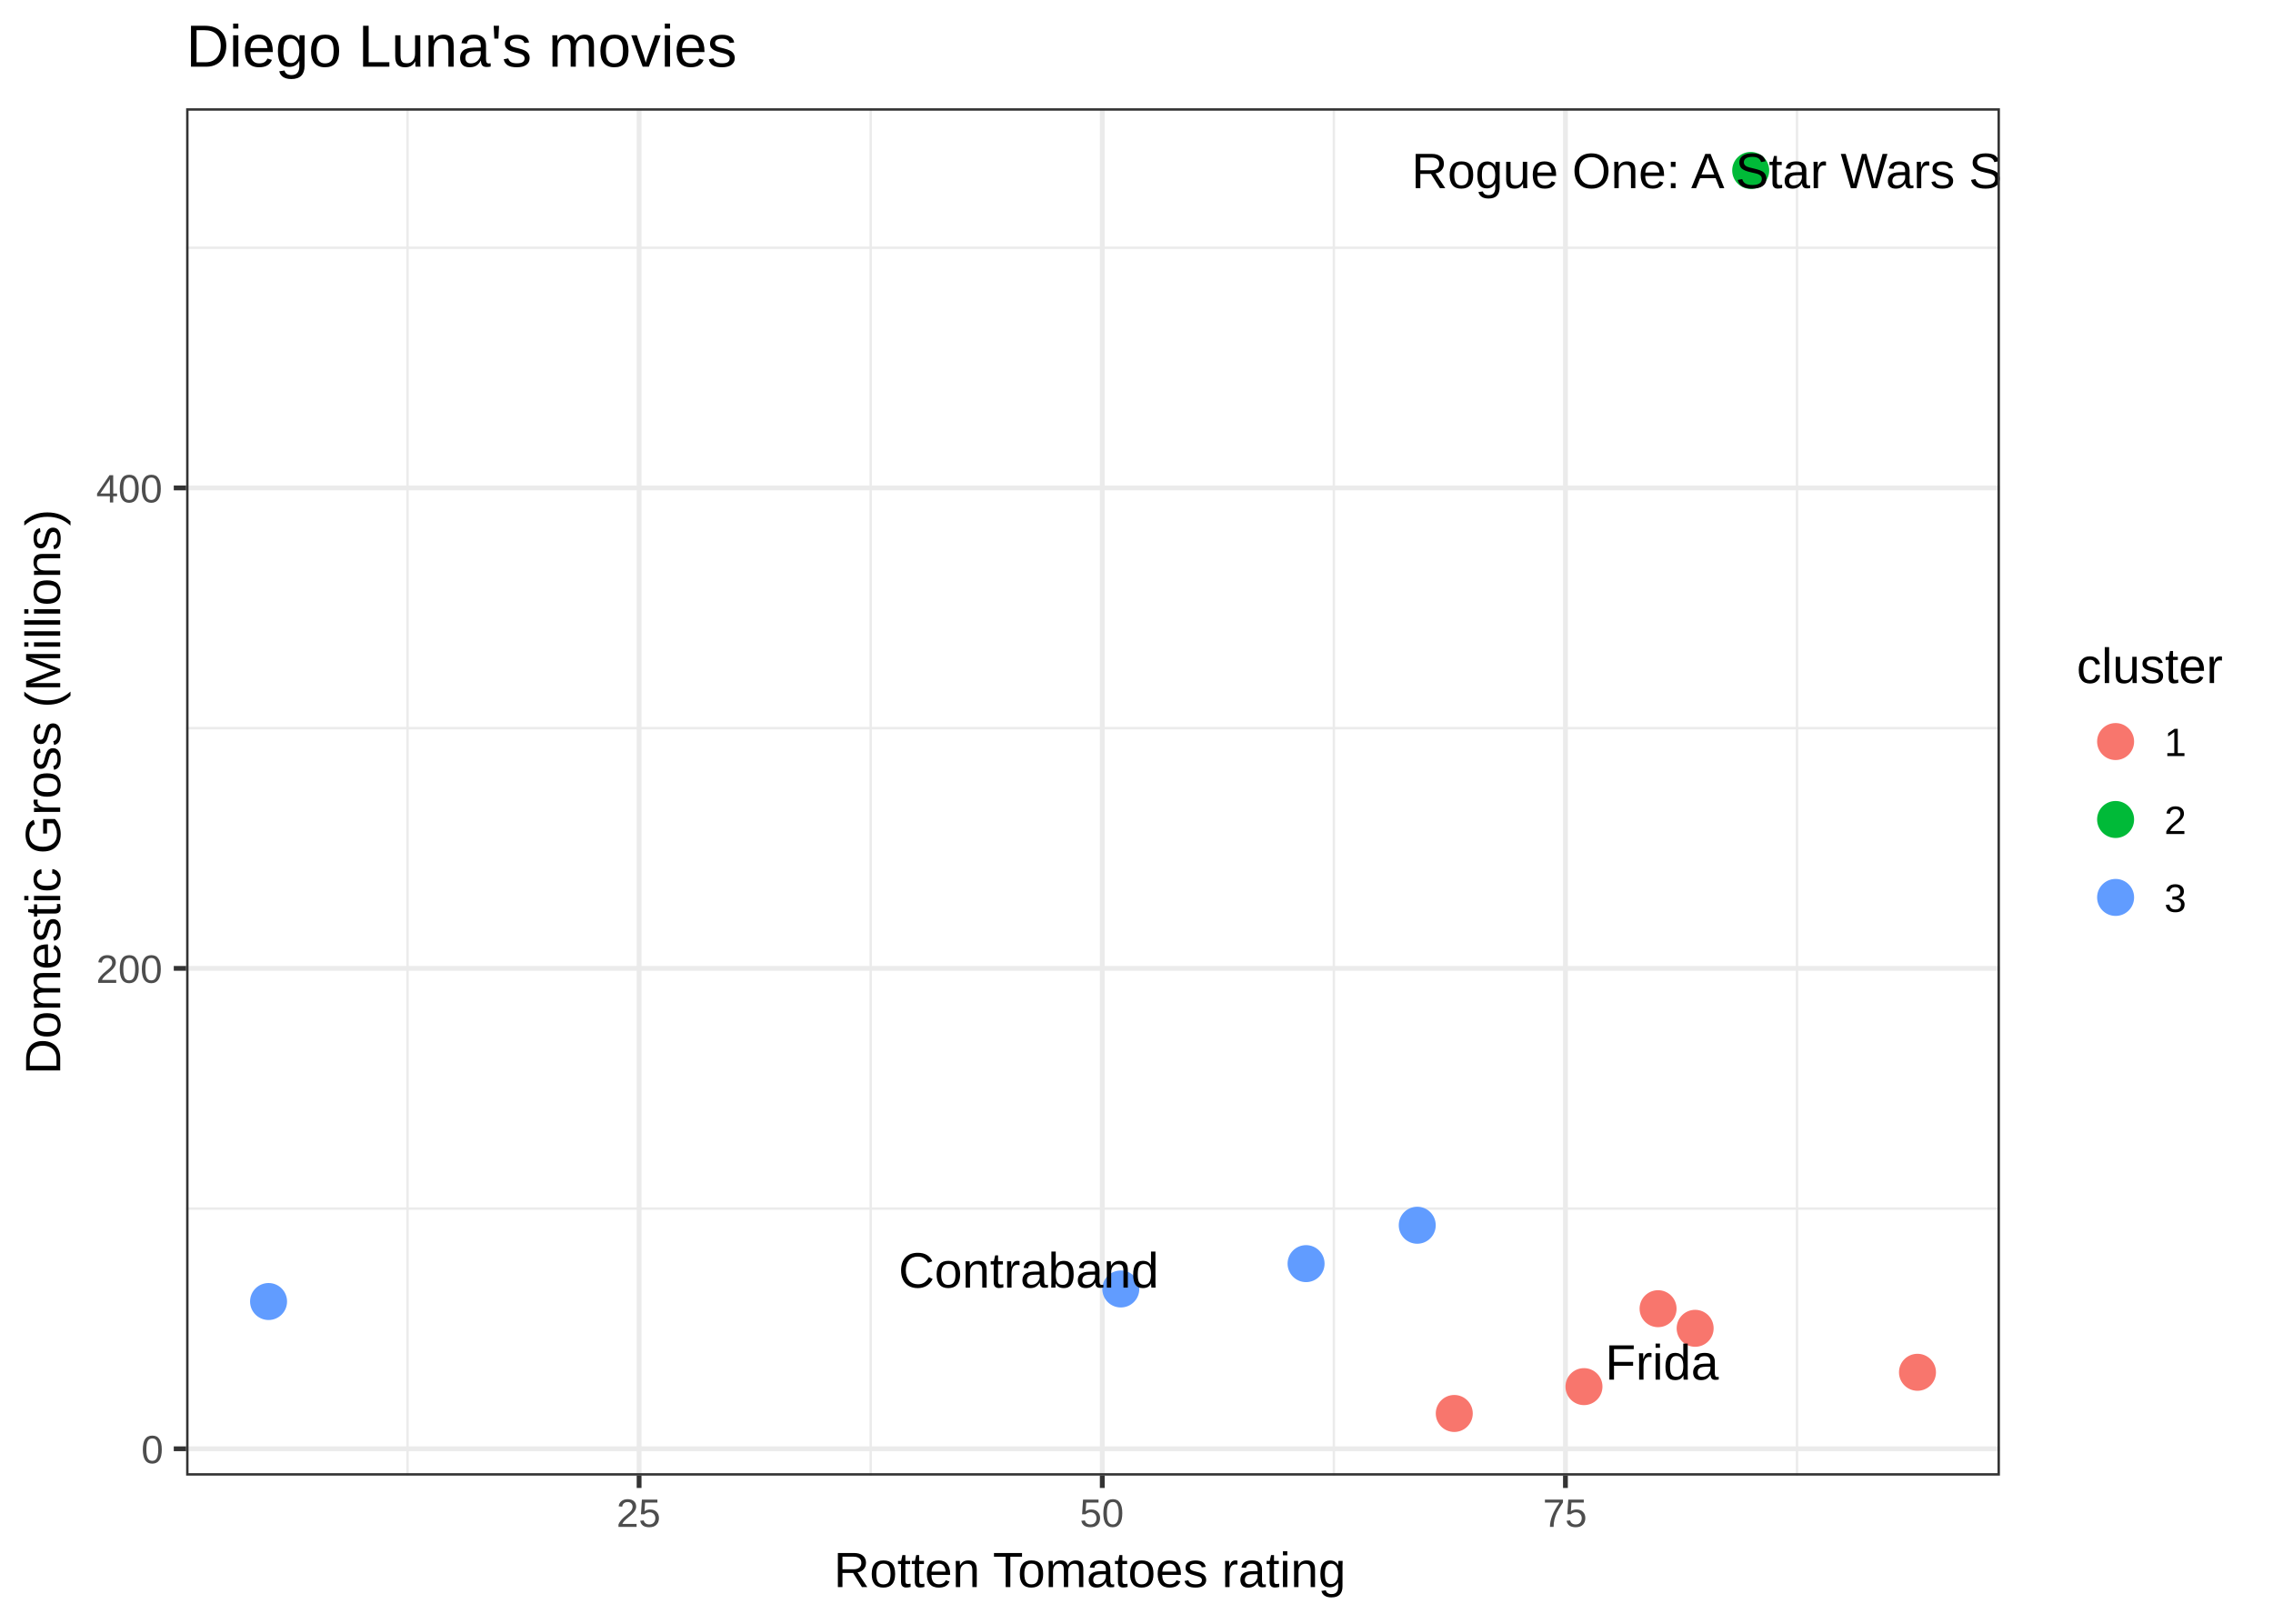
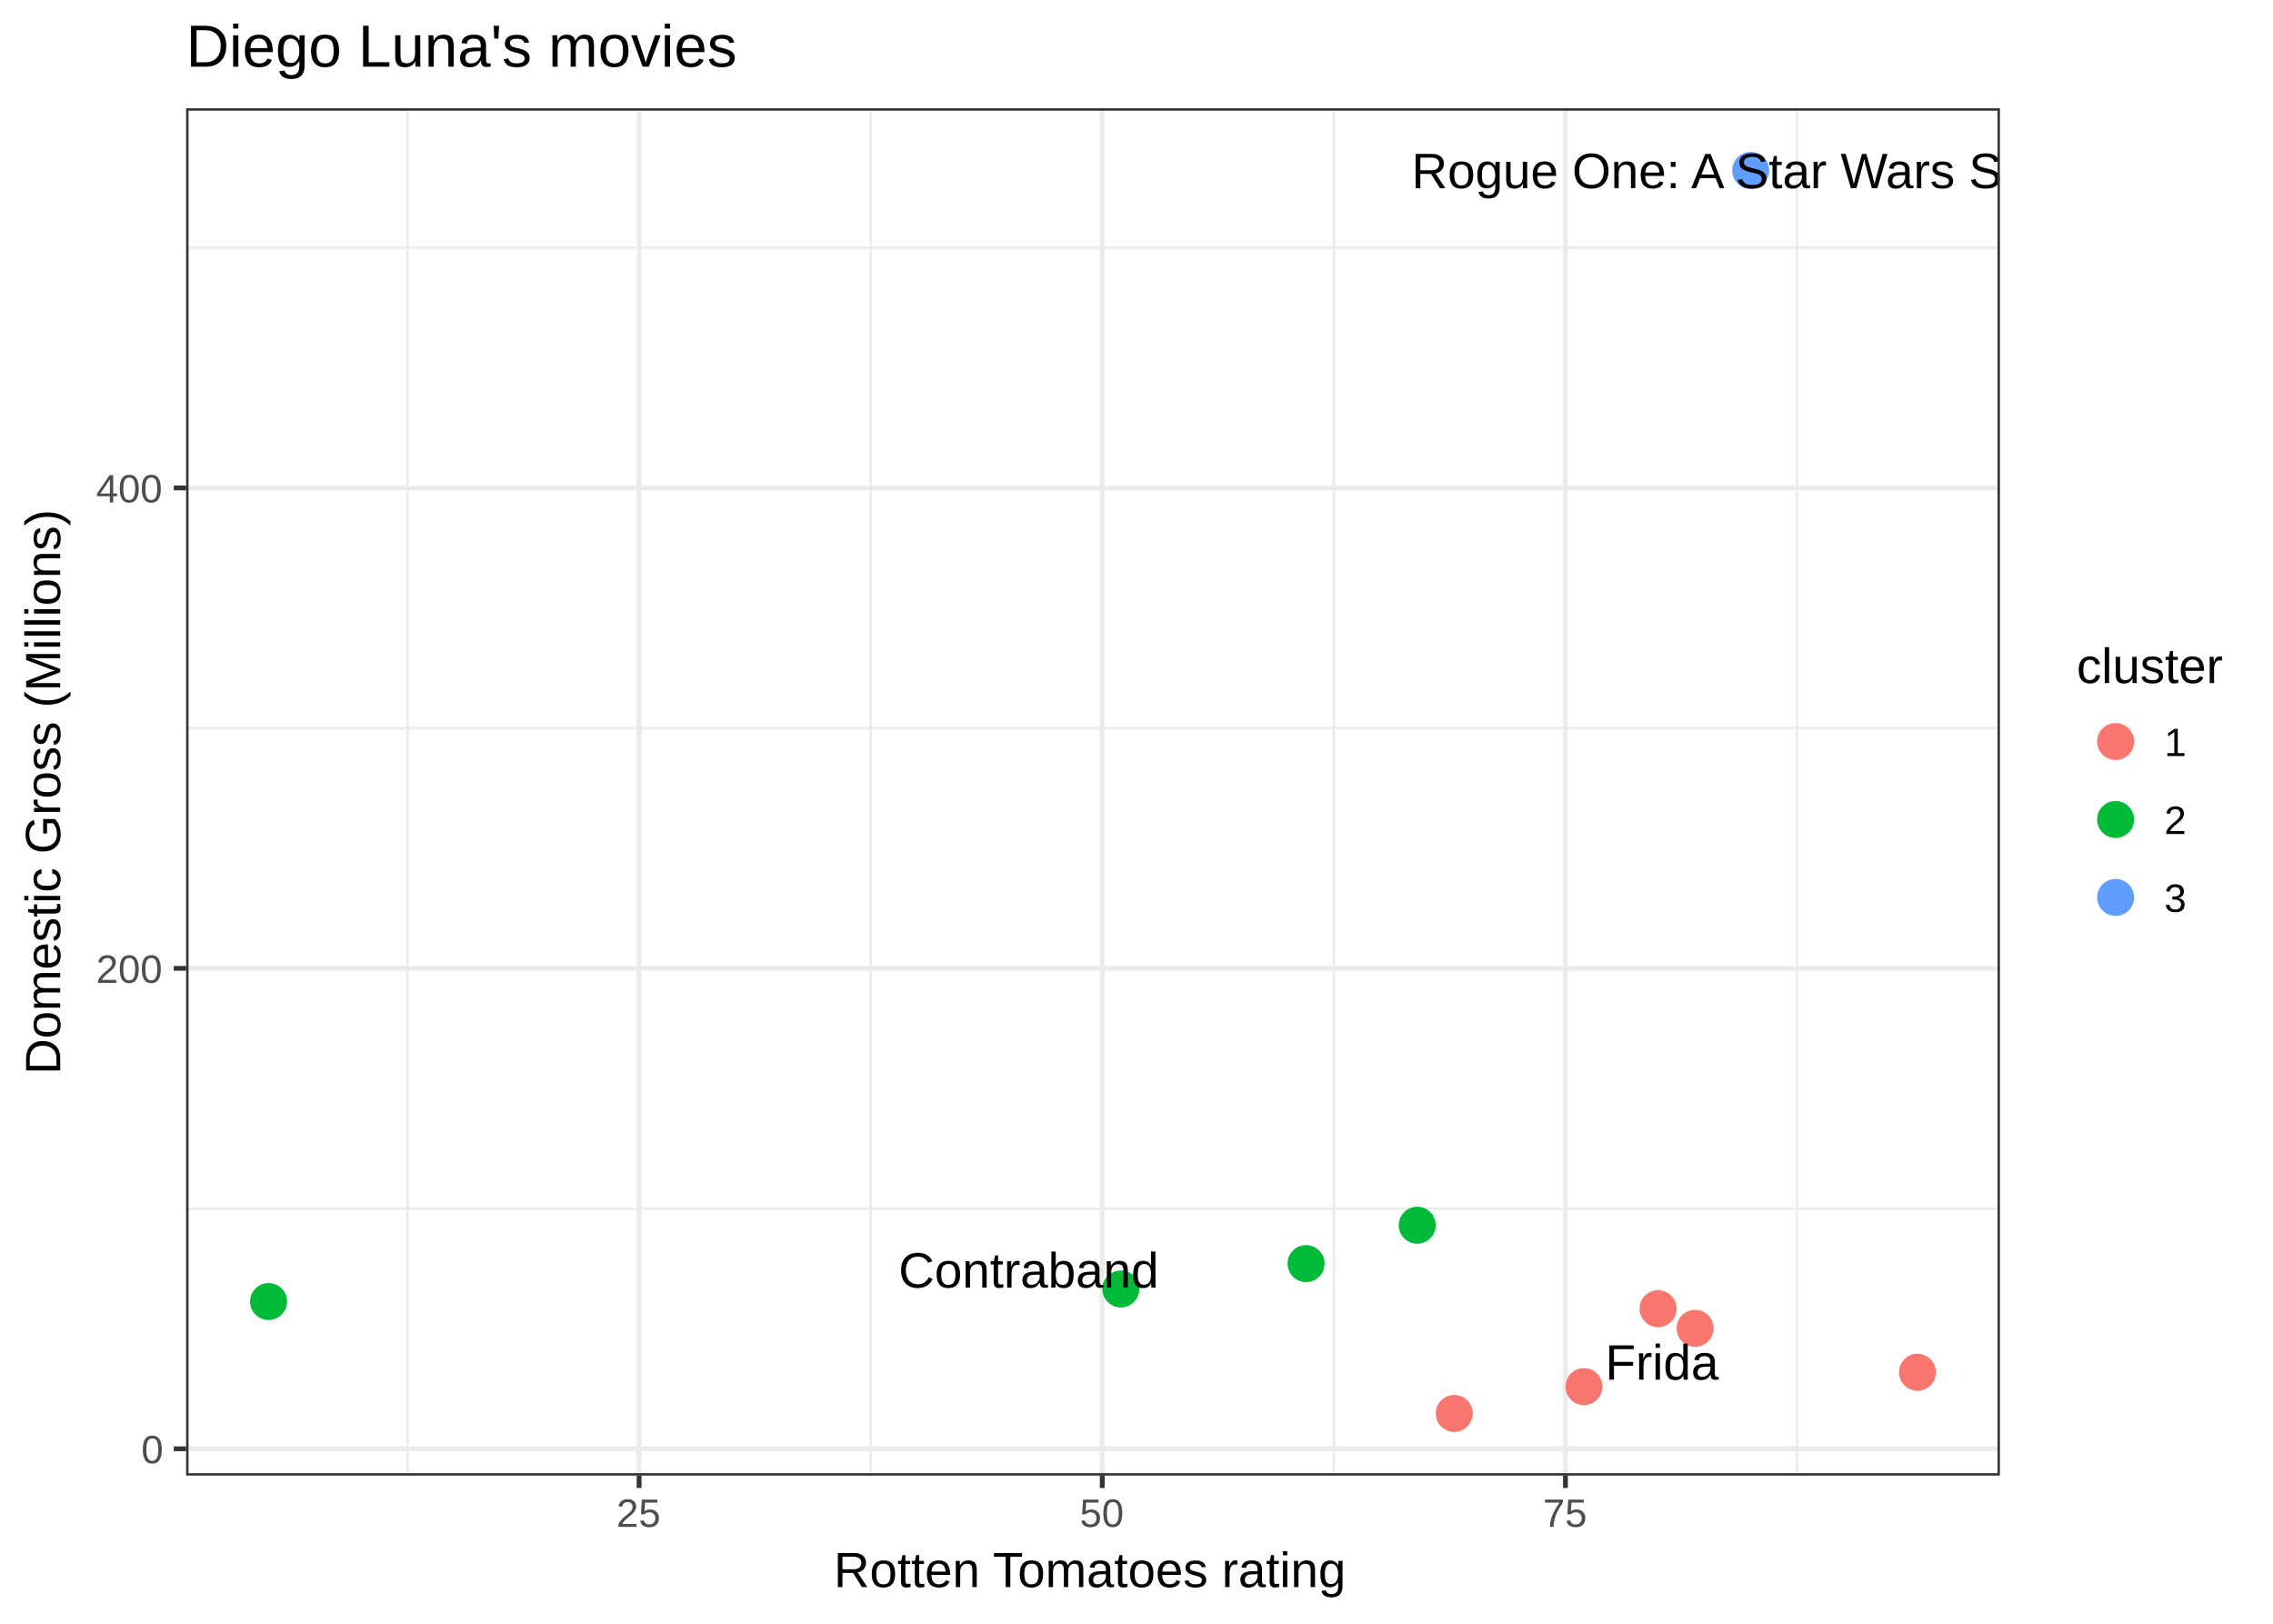
<svg xmlns="http://www.w3.org/2000/svg" viewBox="0 0 504.00 360.00">
  <defs>
    <style type="text/css">
    line, polyline, path, rect, circle {
      fill: none;
      stroke: #000000;
      stroke-linecap: round;
      stroke-linejoin: round;
      stroke-miterlimit: 10.00;
    }
  </style>
  </defs>
  <rect width="100%" height="100%" style="stroke: none; fill: #FFFFFF;" />
  <rect x="0.00" y="0.00" width="504.00" height="360.00" style="stroke-width: 1.07; stroke: #FFFFFF; fill: #FFFFFF;" />
  <defs>
    <clipPath id="cpNDEuMjY1NXw0NDMuNDQ4fDMyNy4xNTd8MjQuMDA3Mw==">
      <rect x="41.27" y="24.01" width="402.18" height="303.15" />
    </clipPath>
  </defs>
  <rect x="41.27" y="24.01" width="402.18" height="303.15" style="stroke-width: 1.07; stroke: none; fill: #FFFFFF;" clip-path="url(#cpNDEuMjY1NXw0NDMuNDQ4fDMyNy4xNTd8MjQuMDA3Mw==)" />
  <polyline points="41.27,267.95 443.45,267.95 " style="stroke-width: 0.53; stroke: #EBEBEB; stroke-linecap: butt;" clip-path="url(#cpNDEuMjY1NXw0NDMuNDQ4fDMyNy4xNTd8MjQuMDA3Mw==)" />
  <polyline points="41.27,161.44 443.45,161.44 " style="stroke-width: 0.53; stroke: #EBEBEB; stroke-linecap: butt;" clip-path="url(#cpNDEuMjY1NXw0NDMuNDQ4fDMyNy4xNTd8MjQuMDA3Mw==)" />
  <polyline points="41.27,54.92 443.45,54.92 " style="stroke-width: 0.53; stroke: #EBEBEB; stroke-linecap: butt;" clip-path="url(#cpNDEuMjY1NXw0NDMuNDQ4fDMyNy4xNTd8MjQuMDA3Mw==)" />
  <polyline points="90.36,327.16 90.36,24.01 " style="stroke-width: 0.53; stroke: #EBEBEB; stroke-linecap: butt;" clip-path="url(#cpNDEuMjY1NXw0NDMuNDQ4fDMyNy4xNTd8MjQuMDA3Mw==)" />
  <polyline points="193.06,327.16 193.06,24.01 " style="stroke-width: 0.53; stroke: #EBEBEB; stroke-linecap: butt;" clip-path="url(#cpNDEuMjY1NXw0NDMuNDQ4fDMyNy4xNTd8MjQuMDA3Mw==)" />
  <polyline points="295.76,327.16 295.76,24.01 " style="stroke-width: 0.53; stroke: #EBEBEB; stroke-linecap: butt;" clip-path="url(#cpNDEuMjY1NXw0NDMuNDQ4fDMyNy4xNTd8MjQuMDA3Mw==)" />
  <polyline points="398.46,327.16 398.46,24.01 " style="stroke-width: 0.53; stroke: #EBEBEB; stroke-linecap: butt;" clip-path="url(#cpNDEuMjY1NXw0NDMuNDQ4fDMyNy4xNTd8MjQuMDA3Mw==)" />
  <polyline points="41.27,321.21 443.45,321.21 " style="stroke-width: 1.07; stroke: #EBEBEB; stroke-linecap: butt;" clip-path="url(#cpNDEuMjY1NXw0NDMuNDQ4fDMyNy4xNTd8MjQuMDA3Mw==)" />
  <polyline points="41.27,214.70 443.45,214.70 " style="stroke-width: 1.07; stroke: #EBEBEB; stroke-linecap: butt;" clip-path="url(#cpNDEuMjY1NXw0NDMuNDQ4fDMyNy4xNTd8MjQuMDA3Mw==)" />
  <polyline points="41.27,108.18 443.45,108.18 " style="stroke-width: 1.07; stroke: #EBEBEB; stroke-linecap: butt;" clip-path="url(#cpNDEuMjY1NXw0NDMuNDQ4fDMyNy4xNTd8MjQuMDA3Mw==)" />
  <polyline points="141.71,327.16 141.71,24.01 " style="stroke-width: 1.07; stroke: #EBEBEB; stroke-linecap: butt;" clip-path="url(#cpNDEuMjY1NXw0NDMuNDQ4fDMyNy4xNTd8MjQuMDA3Mw==)" />
  <polyline points="244.41,327.16 244.41,24.01 " style="stroke-width: 1.07; stroke: #EBEBEB; stroke-linecap: butt;" clip-path="url(#cpNDEuMjY1NXw0NDMuNDQ4fDMyNy4xNTd8MjQuMDA3Mw==)" />
  <polyline points="347.11,327.16 347.11,24.01 " style="stroke-width: 1.07; stroke: #EBEBEB; stroke-linecap: butt;" clip-path="url(#cpNDEuMjY1NXw0NDMuNDQ4fDMyNy4xNTd8MjQuMDA3Mw==)" />
-   <circle cx="59.55" cy="288.56" r="2.81pt" style="stroke-width: 0.71; stroke: #619CFF; fill: #619CFF;" clip-path="url(#cpNDEuMjY1NXw0NDMuNDQ4fDMyNy4xNTd8MjQuMDA3Mw==)" />
-   <circle cx="388.19" cy="37.79" r="2.81pt" style="stroke-width: 0.71; stroke: #00BA38; fill: #00BA38;" clip-path="url(#cpNDEuMjY1NXw0NDMuNDQ4fDMyNy4xNTd8MjQuMDA3Mw==)" />
+   <circle cx="59.55" cy="288.56" r="2.81pt" style="stroke-width: 0.71; stroke: #00BA38; fill: #00BA38;" clip-path="url(#cpNDEuMjY1NXw0NDMuNDQ4fDMyNy4xNTd8MjQuMDA3Mw==)" />
+   <circle cx="388.19" cy="37.79" r="2.81pt" style="stroke-width: 0.71; stroke: #619CFF; fill: #619CFF;" clip-path="url(#cpNDEuMjY1NXw0NDMuNDQ4fDMyNy4xNTd8MjQuMDA3Mw==)" />
  <circle cx="375.87" cy="294.50" r="2.81pt" style="stroke-width: 0.71; stroke: #F8766D; fill: #F8766D;" clip-path="url(#cpNDEuMjY1NXw0NDMuNDQ4fDMyNy4xNTd8MjQuMDA3Mw==)" />
-   <circle cx="314.25" cy="271.65" r="2.81pt" style="stroke-width: 0.71; stroke: #619CFF; fill: #619CFF;" clip-path="url(#cpNDEuMjY1NXw0NDMuNDQ4fDMyNy4xNTd8MjQuMDA3Mw==)" />
-   <circle cx="248.52" cy="285.78" r="2.81pt" style="stroke-width: 0.71; stroke: #619CFF; fill: #619CFF;" clip-path="url(#cpNDEuMjY1NXw0NDMuNDQ4fDMyNy4xNTd8MjQuMDA3Mw==)" />
+   <circle cx="314.25" cy="271.65" r="2.81pt" style="stroke-width: 0.71; stroke: #00BA38; fill: #00BA38;" clip-path="url(#cpNDEuMjY1NXw0NDMuNDQ4fDMyNy4xNTd8MjQuMDA3Mw==)" />
+   <circle cx="248.52" cy="285.78" r="2.81pt" style="stroke-width: 0.71; stroke: #00BA38; fill: #00BA38;" clip-path="url(#cpNDEuMjY1NXw0NDMuNDQ4fDMyNy4xNTd8MjQuMDA3Mw==)" />
  <circle cx="425.17" cy="304.25" r="2.81pt" style="stroke-width: 0.71; stroke: #F8766D; fill: #F8766D;" clip-path="url(#cpNDEuMjY1NXw0NDMuNDQ4fDMyNy4xNTd8MjQuMDA3Mw==)" />
  <circle cx="322.46" cy="313.38" r="2.81pt" style="stroke-width: 0.71; stroke: #F8766D; fill: #F8766D;" clip-path="url(#cpNDEuMjY1NXw0NDMuNDQ4fDMyNy4xNTd8MjQuMDA3Mw==)" />
-   <circle cx="289.60" cy="280.16" r="2.81pt" style="stroke-width: 0.71; stroke: #619CFF; fill: #619CFF;" clip-path="url(#cpNDEuMjY1NXw0NDMuNDQ4fDMyNy4xNTd8MjQuMDA3Mw==)" />
+   <circle cx="289.60" cy="280.16" r="2.81pt" style="stroke-width: 0.71; stroke: #00BA38; fill: #00BA38;" clip-path="url(#cpNDEuMjY1NXw0NDMuNDQ4fDMyNy4xNTd8MjQuMDA3Mw==)" />
  <circle cx="367.65" cy="290.15" r="2.81pt" style="stroke-width: 0.71; stroke: #F8766D; fill: #F8766D;" clip-path="url(#cpNDEuMjY1NXw0NDMuNDQ4fDMyNy4xNTd8MjQuMDA3Mw==)" />
  <circle cx="351.22" cy="307.43" r="2.81pt" style="stroke-width: 0.71; stroke: #F8766D; fill: #F8766D;" clip-path="url(#cpNDEuMjY1NXw0NDMuNDQ4fDMyNy4xNTd8MjQuMDA3Mw==)" />
  <g clip-path="url(#cpNDEuMjY1NXw0NDMuNDQ4fDMyNy4xNTd8MjQuMDA3Mw==)">
    <text x="355.94" y="305.88" style="font-size: 11.04px; font-family: Arial;" textLength="25.06px" lengthAdjust="spacingAndGlyphs">Frida</text>
  </g>
  <g clip-path="url(#cpNDEuMjY1NXw0NDMuNDQ4fDMyNy4xNTd8MjQuMDA3Mw==)">
-     <text x="313.00" y="41.72" style="font-size: 11.04px; font-family: Arial;" textLength="150.39px" lengthAdjust="spacingAndGlyphs">Rogue One: A Star Wars Story</text>
+     <text x="199.24" y="285.48" style="font-size: 11.04px; font-family: Arial;" textLength="57.49px" lengthAdjust="spacingAndGlyphs">Contraband</text>
  </g>
  <g clip-path="url(#cpNDEuMjY1NXw0NDMuNDQ4fDMyNy4xNTd8MjQuMDA3Mw==)">
-     <text x="199.24" y="285.48" style="font-size: 11.04px; font-family: Arial;" textLength="57.49px" lengthAdjust="spacingAndGlyphs">Contraband</text>
+     <text x="313.00" y="41.72" style="font-size: 11.04px; font-family: Arial;" textLength="150.39px" lengthAdjust="spacingAndGlyphs">Rogue One: A Star Wars Story</text>
  </g>
  <rect x="41.27" y="24.01" width="402.18" height="303.15" style="stroke-width: 1.07; stroke: #333333;" clip-path="url(#cpNDEuMjY1NXw0NDMuNDQ4fDMyNy4xNTd8MjQuMDA3Mw==)" />
  <defs>
    <clipPath id="cpMHw1MDR8MzYwfDA=">
      <rect x="0.00" y="0.00" width="504.00" height="360.00" />
    </clipPath>
  </defs>
  <g clip-path="url(#cpMHw1MDR8MzYwfDA=)">
    <text x="31.33" y="324.43" style="font-size: 8.80px; fill: #4D4D4D; font-family: Arial;" textLength="5.01px" lengthAdjust="spacingAndGlyphs">0</text>
  </g>
  <g clip-path="url(#cpMHw1MDR8MzYwfDA=)">
    <text x="21.32" y="217.91" style="font-size: 8.80px; fill: #4D4D4D; font-family: Arial;" textLength="15.02px" lengthAdjust="spacingAndGlyphs">200</text>
  </g>
  <g clip-path="url(#cpMHw1MDR8MzYwfDA=)">
    <text x="21.32" y="111.40" style="font-size: 8.80px; fill: #4D4D4D; font-family: Arial;" textLength="15.02px" lengthAdjust="spacingAndGlyphs">400</text>
  </g>
  <polyline points="38.53,321.21 41.27,321.21 " style="stroke-width: 1.07; stroke: #333333; stroke-linecap: butt;" clip-path="url(#cpMHw1MDR8MzYwfDA=)" />
  <polyline points="38.53,214.70 41.27,214.70 " style="stroke-width: 1.07; stroke: #333333; stroke-linecap: butt;" clip-path="url(#cpMHw1MDR8MzYwfDA=)" />
  <polyline points="38.53,108.18 41.27,108.18 " style="stroke-width: 1.07; stroke: #333333; stroke-linecap: butt;" clip-path="url(#cpMHw1MDR8MzYwfDA=)" />
  <polyline points="141.71,329.90 141.71,327.16 " style="stroke-width: 1.07; stroke: #333333; stroke-linecap: butt;" clip-path="url(#cpMHw1MDR8MzYwfDA=)" />
  <polyline points="244.41,329.90 244.41,327.16 " style="stroke-width: 1.07; stroke: #333333; stroke-linecap: butt;" clip-path="url(#cpMHw1MDR8MzYwfDA=)" />
  <polyline points="347.11,329.90 347.11,327.16 " style="stroke-width: 1.07; stroke: #333333; stroke-linecap: butt;" clip-path="url(#cpMHw1MDR8MzYwfDA=)" />
  <g clip-path="url(#cpMHw1MDR8MzYwfDA=)">
    <text x="136.70" y="338.53" style="font-size: 8.80px; fill: #4D4D4D; font-family: Arial;" textLength="10.01px" lengthAdjust="spacingAndGlyphs">25</text>
  </g>
  <g clip-path="url(#cpMHw1MDR8MzYwfDA=)">
    <text x="239.41" y="338.53" style="font-size: 8.80px; fill: #4D4D4D; font-family: Arial;" textLength="10.01px" lengthAdjust="spacingAndGlyphs">50</text>
  </g>
  <g clip-path="url(#cpMHw1MDR8MzYwfDA=)">
    <text x="342.11" y="338.53" style="font-size: 8.80px; fill: #4D4D4D; font-family: Arial;" textLength="10.01px" lengthAdjust="spacingAndGlyphs">75</text>
  </g>
  <g clip-path="url(#cpMHw1MDR8MzYwfDA=)">
    <text x="184.88" y="351.88" style="font-size: 11.00px; font-family: Arial;" textLength="114.95px" lengthAdjust="spacingAndGlyphs">Rotten Tomatoes rating</text>
  </g>
  <g clip-path="url(#cpMHw1MDR8MzYwfDA=)">
    <text transform="translate(13.35,238.23) rotate(-90)" style="font-size: 11.00px; font-family: Arial;" textLength="125.29px" lengthAdjust="spacingAndGlyphs">Domestic Gross (Millions)</text>
  </g>
  <rect x="454.79" y="137.88" width="43.73" height="75.40" style="stroke-width: 1.07; stroke: none; fill: #FFFFFF;" clip-path="url(#cpMHw1MDR8MzYwfDA=)" />
  <g clip-path="url(#cpMHw1MDR8MzYwfDA=)">
    <text x="460.46" y="151.44" style="font-size: 11.00px; font-family: Arial;" textLength="32.40px" lengthAdjust="spacingAndGlyphs">cluster</text>
  </g>
  <rect x="460.46" y="155.77" width="17.28" height="17.28" style="stroke-width: 1.07; stroke: none; fill: #FFFFFF;" clip-path="url(#cpMHw1MDR8MzYwfDA=)" />
  <circle cx="469.10" cy="164.41" r="2.81pt" style="stroke-width: 0.71; stroke: #F8766D; fill: #F8766D;" clip-path="url(#cpMHw1MDR8MzYwfDA=)" />
  <rect x="460.46" y="173.05" width="17.28" height="17.28" style="stroke-width: 1.07; stroke: none; fill: #FFFFFF;" clip-path="url(#cpMHw1MDR8MzYwfDA=)" />
  <circle cx="469.10" cy="181.69" r="2.81pt" style="stroke-width: 0.71; stroke: #00BA38; fill: #00BA38;" clip-path="url(#cpMHw1MDR8MzYwfDA=)" />
  <rect x="460.46" y="190.33" width="17.28" height="17.28" style="stroke-width: 1.07; stroke: none; fill: #FFFFFF;" clip-path="url(#cpMHw1MDR8MzYwfDA=)" />
  <circle cx="469.10" cy="198.97" r="2.81pt" style="stroke-width: 0.71; stroke: #619CFF; fill: #619CFF;" clip-path="url(#cpMHw1MDR8MzYwfDA=)" />
  <g clip-path="url(#cpMHw1MDR8MzYwfDA=)">
    <text x="479.90" y="167.63" style="font-size: 8.80px; font-family: Arial;" textLength="5.01px" lengthAdjust="spacingAndGlyphs">1</text>
  </g>
  <g clip-path="url(#cpMHw1MDR8MzYwfDA=)">
    <text x="479.90" y="184.91" style="font-size: 8.80px; font-family: Arial;" textLength="5.01px" lengthAdjust="spacingAndGlyphs">2</text>
  </g>
  <g clip-path="url(#cpMHw1MDR8MzYwfDA=)">
    <text x="479.90" y="202.19" style="font-size: 8.80px; font-family: Arial;" textLength="5.01px" lengthAdjust="spacingAndGlyphs">3</text>
  </g>
  <g clip-path="url(#cpMHw1MDR8MzYwfDA=)">
    <text x="41.27" y="14.79" style="font-size: 13.20px; font-family: Arial;" textLength="120.27px" lengthAdjust="spacingAndGlyphs">Diego Luna's movies</text>
  </g>
</svg>
